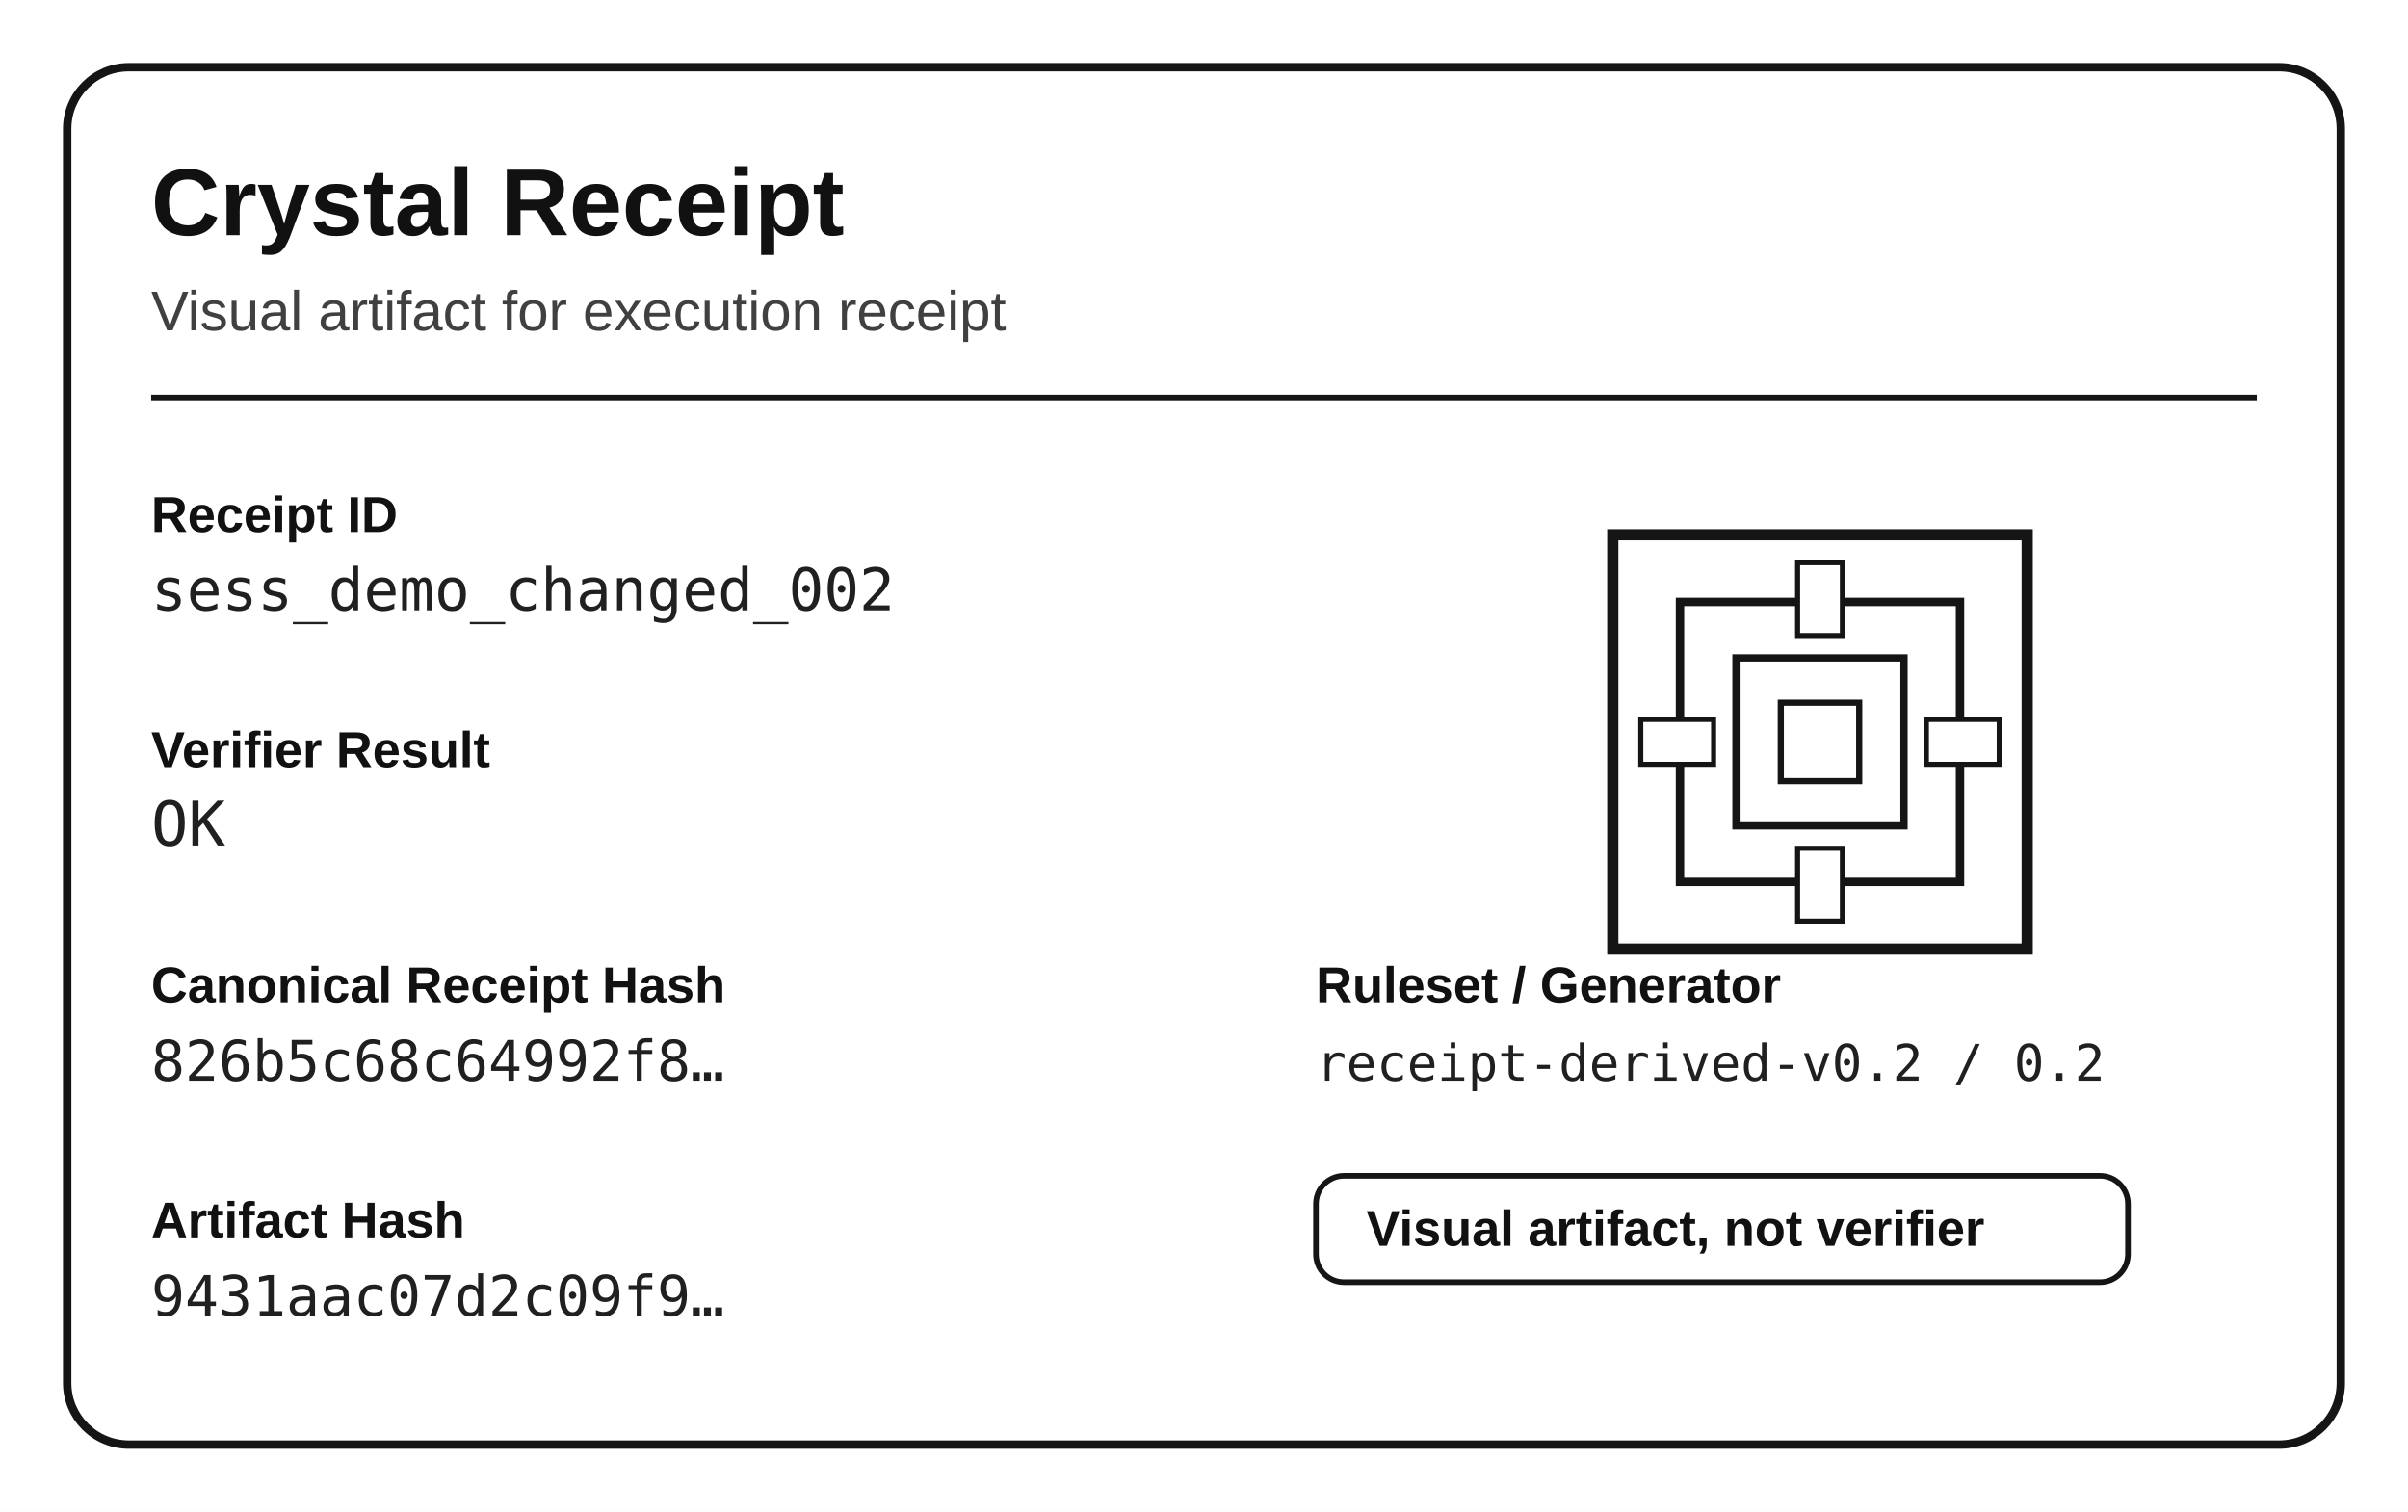
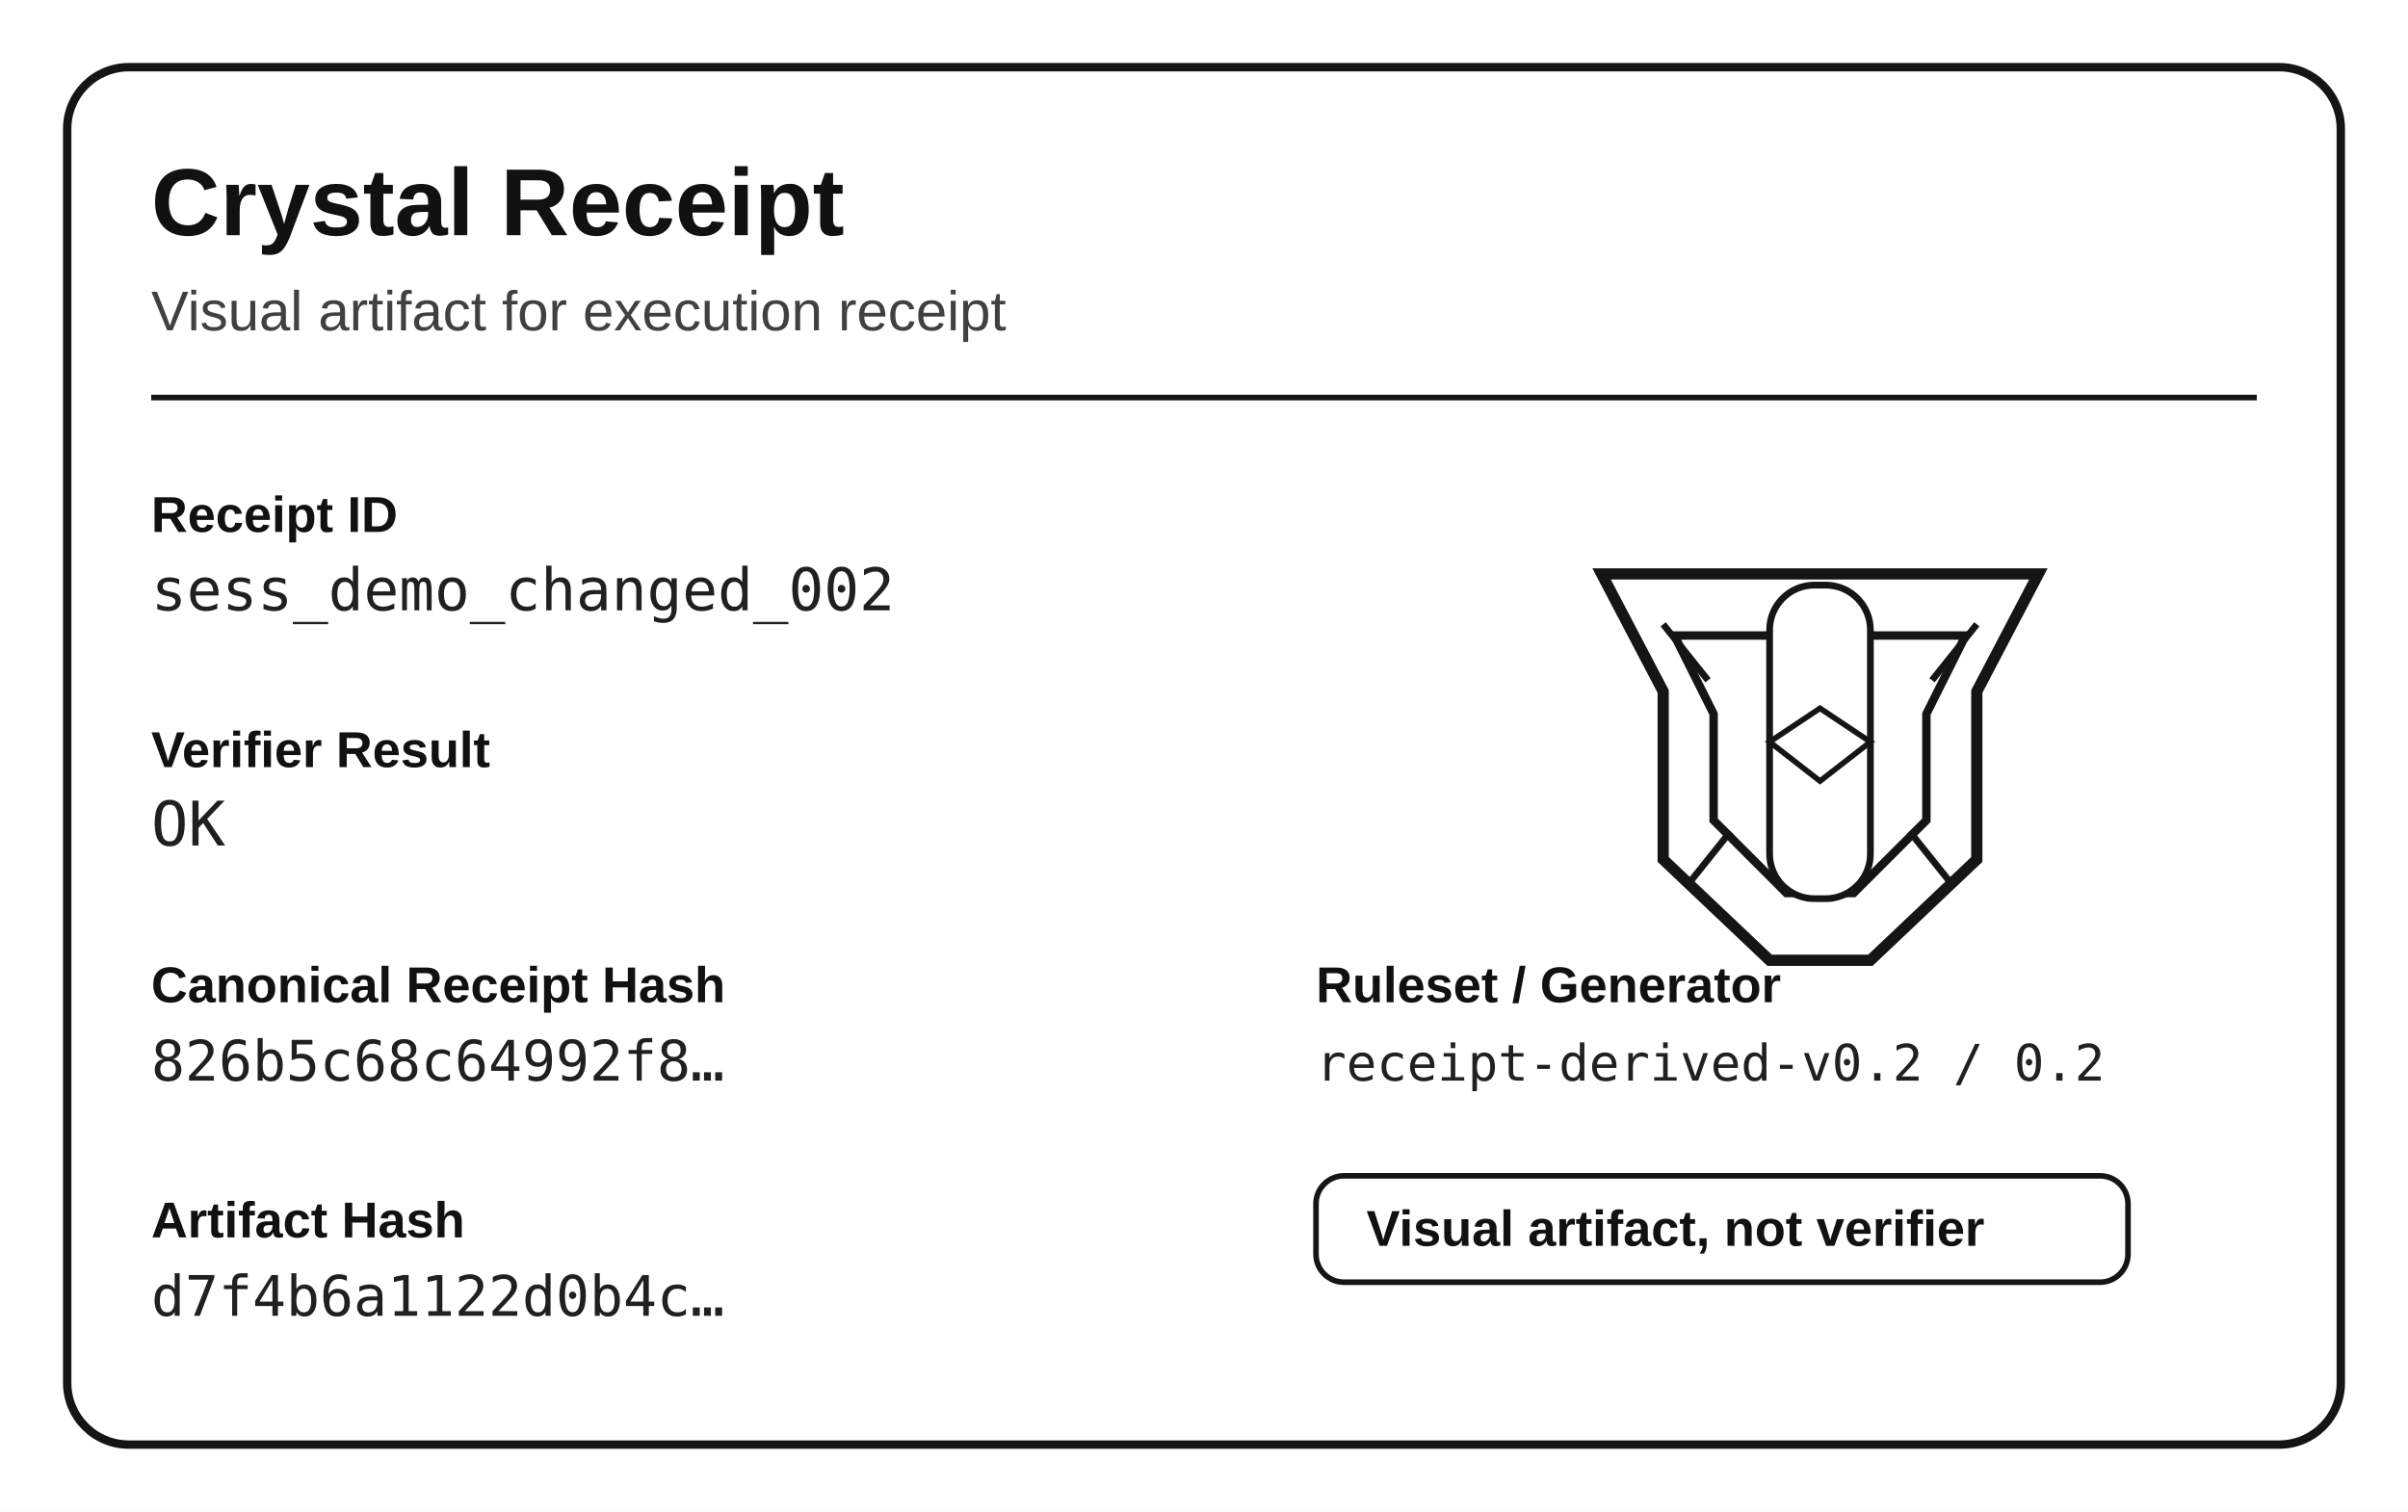
<svg xmlns="http://www.w3.org/2000/svg" width="860" height="540" viewBox="0 0 860 540">
  <rect width="100%" height="100%" fill="#ffffff" />
  <rect x="24" y="24" width="812" height="492" rx="22" ry="22" fill="#ffffff" stroke="#151515" stroke-width="3" />
  <text x="54" y="84" fill="#111111" font-family="Segoe UI, Arial, sans-serif" font-size="34" font-weight="700">Crystal Receipt</text>
  <text x="54" y="118" fill="#404040" font-family="Segoe UI, Arial, sans-serif" font-size="20">Visual artifact for execution receipt</text>
  <line x1="54" y1="142" x2="806" y2="142" stroke="#151515" stroke-width="2" />
  <text x="54" y="190" fill="#111111" font-family="Segoe UI, Arial, sans-serif" font-size="18" font-weight="700">Receipt ID</text>
  <text x="54" y="218" fill="#202020" font-family="Consolas, monospace" font-size="21">sess_demo_changed_002</text>
  <text x="54" y="274" fill="#111111" font-family="Segoe UI, Arial, sans-serif" font-size="18" font-weight="700">Verifier Result</text>
  <text x="54" y="302" fill="#202020" font-family="Consolas, monospace" font-size="22">OK</text>
  <text x="54" y="358" fill="#111111" font-family="Segoe UI, Arial, sans-serif" font-size="18" font-weight="700">Canonical Receipt Hash</text>
  <text x="54" y="386" fill="#202020" font-family="Consolas, monospace" font-size="20">826b5c68c64992f8…</text>
  <text x="54" y="442" fill="#111111" font-family="Segoe UI, Arial, sans-serif" font-size="18" font-weight="700">Artifact Hash</text>
-   <text x="54" y="470" fill="#202020" font-family="Consolas, monospace" font-size="20">9431aac07d2c09f9…</text>
+   <text x="54" y="470" fill="#202020" font-family="Consolas, monospace" font-size="20">d7f4b6a1122d0b4c…</text>
  <text x="470" y="358" fill="#111111" font-family="Segoe UI, Arial, sans-serif" font-size="18" font-weight="700">Ruleset / Generator</text>
  <text x="470" y="386" fill="#202020" font-family="Consolas, monospace" font-size="18">receipt-derived-v0.2 / 0.2</text>
  <rect x="470" y="420" width="290" height="38" rx="10" ry="10" fill="#ffffff" stroke="#151515" stroke-width="2" />
  <text x="488" y="445" fill="#111111" font-family="Segoe UI, Arial, sans-serif" font-size="18" font-weight="700">Visual artifact, not verifier</text>
  <g transform="translate(650 265)">
-     <rect x="-74" y="-74" width="148" height="148" fill="none" stroke="#151515" stroke-width="4" />
-     <rect x="-50" y="-50" width="100" height="100" fill="none" stroke="#151515" stroke-width="3" />
-     <rect x="-30" y="-30" width="60" height="60" fill="none" stroke="#151515" stroke-width="2.6" />
-     <rect x="-14" y="-14" width="28" height="28" fill="#ffffff" stroke="#151515" stroke-width="2.2" />
-     <rect x="-64" y="-8" width="26" height="16" fill="#ffffff" stroke="#151515" stroke-width="1.8" />
-     <rect x="38" y="-8" width="26" height="16" fill="#ffffff" stroke="#151515" stroke-width="1.8" />
-     <rect x="-8" y="38" width="16" height="26" fill="#ffffff" stroke="#151515" stroke-width="1.8" />
-     <rect x="-8" y="-64" width="16" height="26" fill="#ffffff" stroke="#151515" stroke-width="1.8" />
+     <polygon points="-78,-60 78,-60 56,-18 56,42 18,78 -18,78 -56,42 -56,-18" fill="none" stroke="#151515" stroke-width="4" />
+     <polygon points="-52,-38 52,-38 38,-10 38,28 12,54 -12,54 -38,28 -38,-10" fill="none" stroke="#151515" stroke-width="3" />
+     <rect x="-18" y="-56" width="36" height="112" rx="16" ry="16" fill="#ffffff" stroke="#151515" stroke-width="2.4" />
+     <polygon points="0,-12 18,0 0,14 -18,0" fill="#ffffff" stroke="#151515" stroke-width="2" />
+     <line x1="-40" y1="-22" x2="-56" y2="-42" stroke="#151515" stroke-width="2.4" />
+     <line x1="40" y1="-22" x2="56" y2="-42" stroke="#151515" stroke-width="2.4" />
+     <line x1="-32" y1="32" x2="-48" y2="52" stroke="#151515" stroke-width="2.4" />
+     <line x1="32" y1="32" x2="48" y2="52" stroke="#151515" stroke-width="2.4" />
  </g>
</svg>
